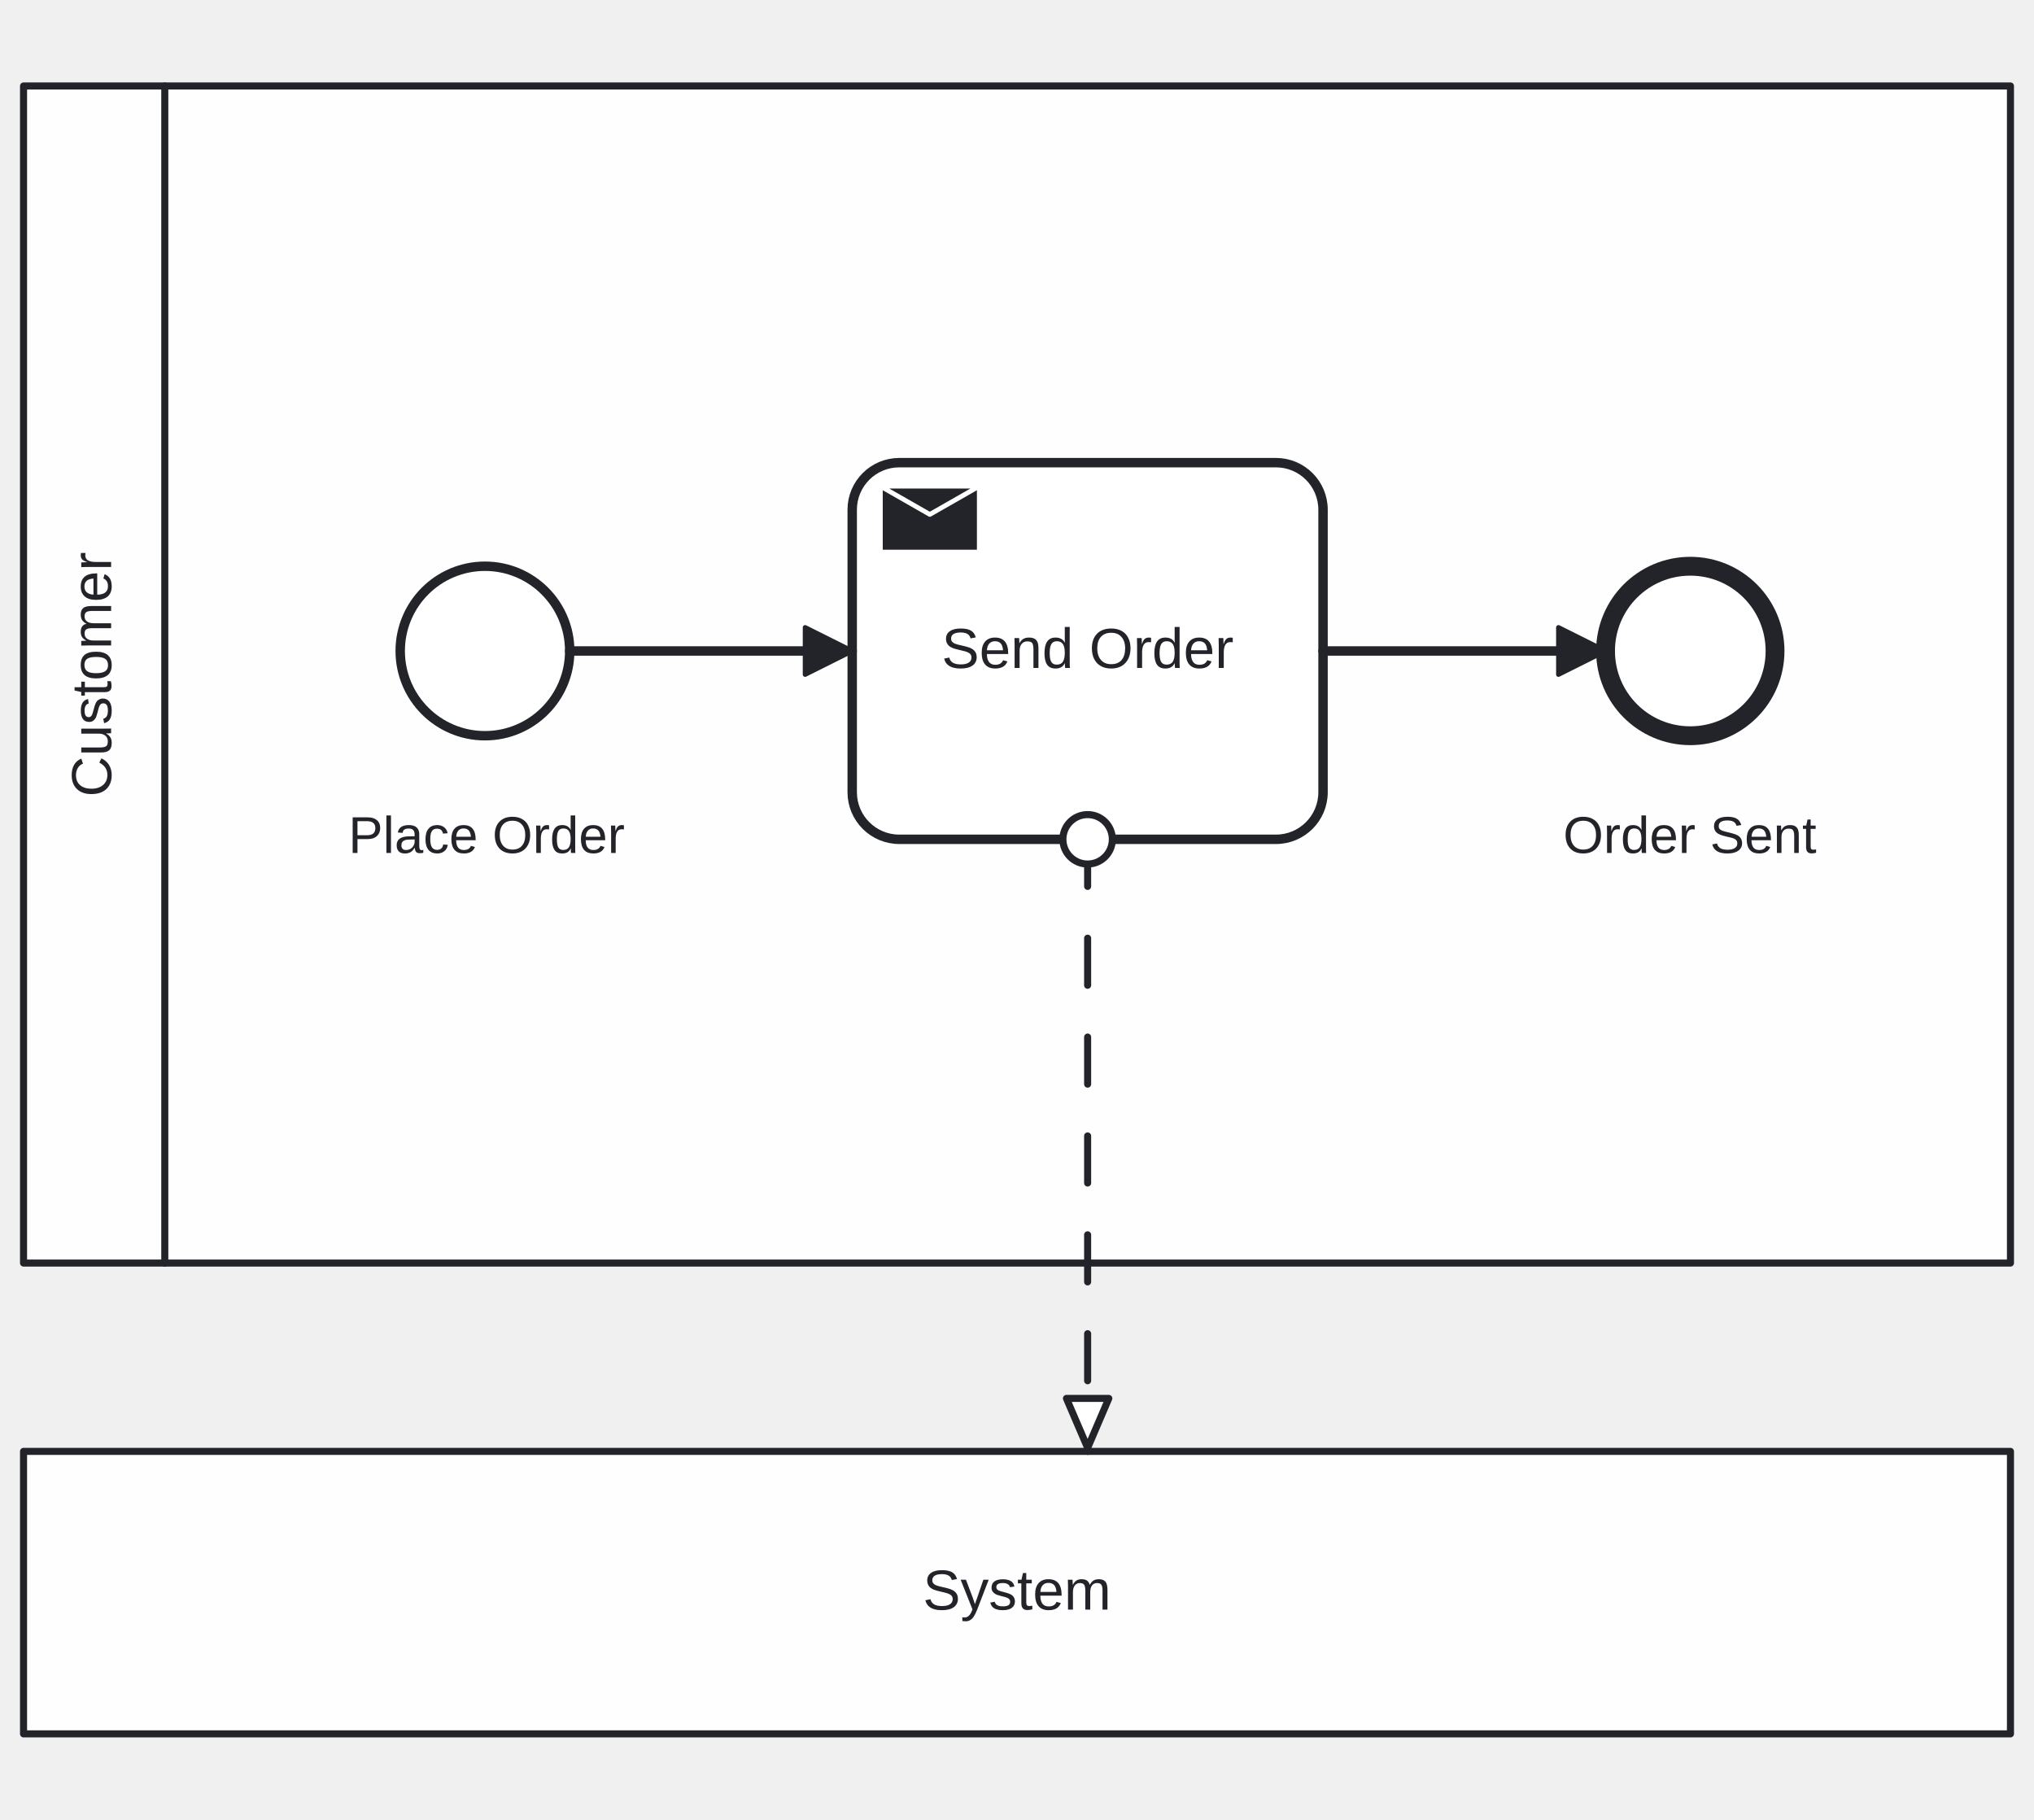
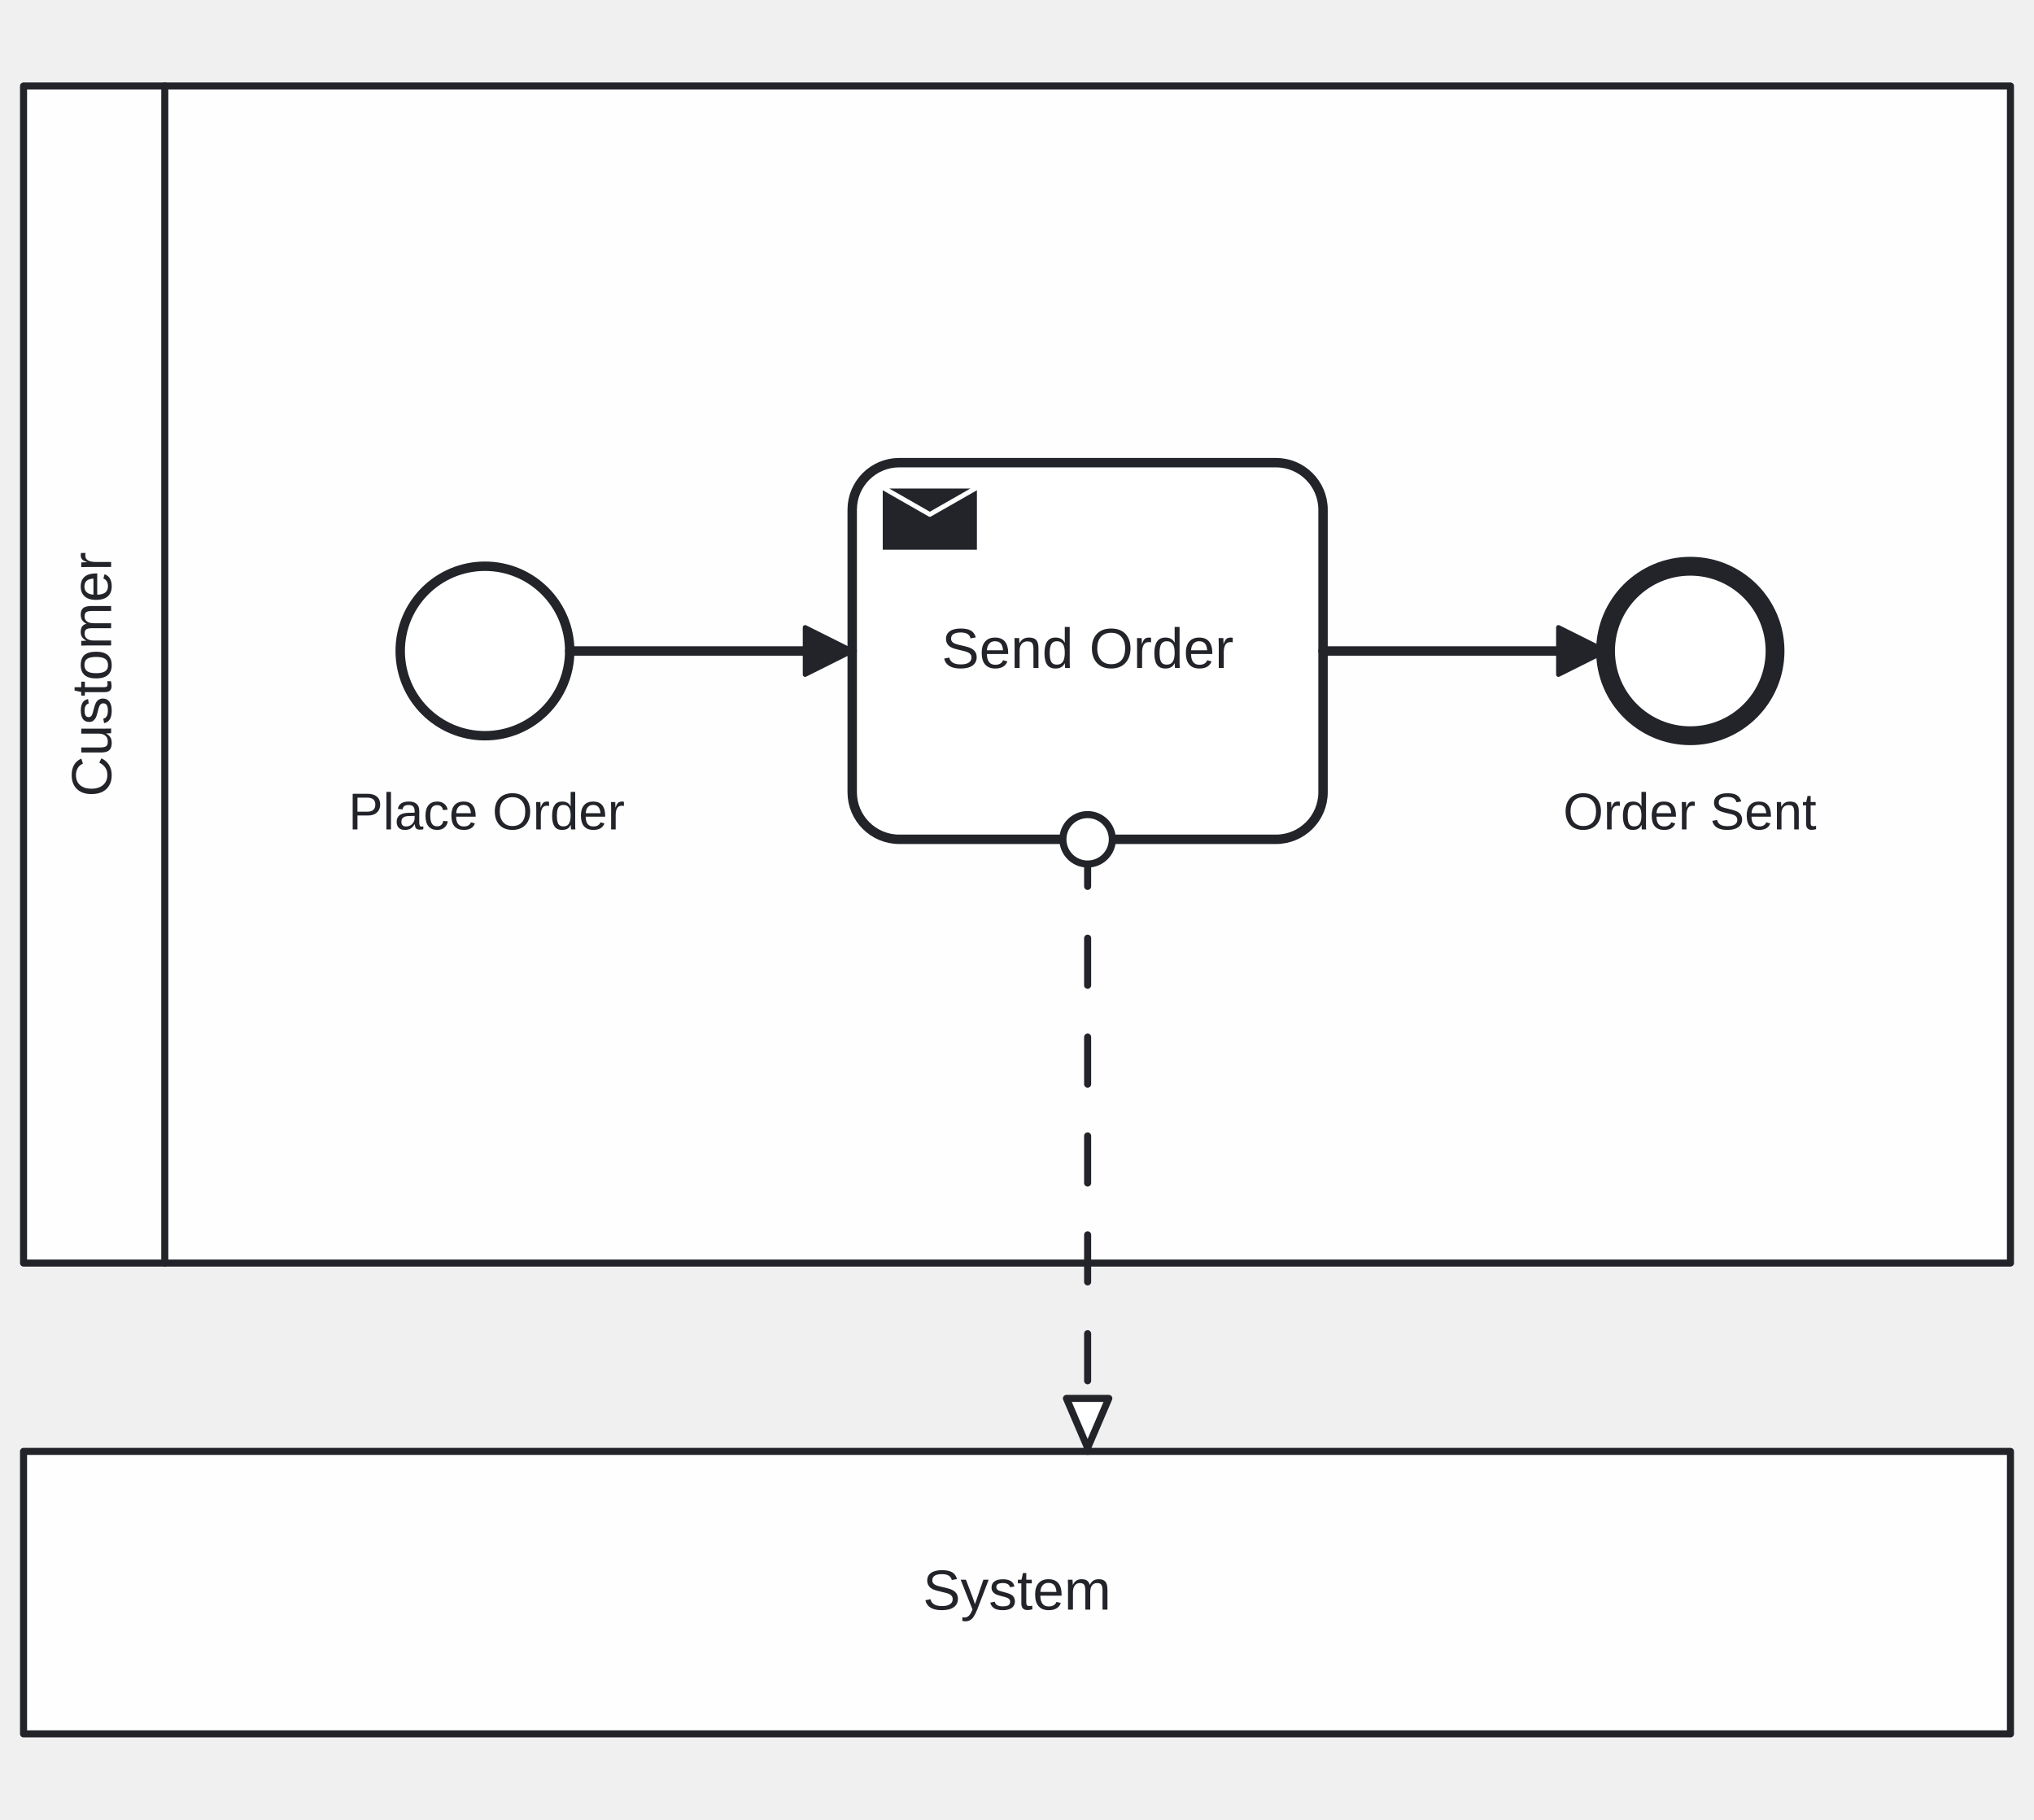
<svg xmlns="http://www.w3.org/2000/svg" width="589" height="527" viewBox="157 167 432 360" version="1.1">
  <g class="djs-group">
    <g class="djs-element djs-shape" data-element-id="Participant_1kju1v4" style="display: block;" transform="translate(162, 172)">
      <g class="djs-visual">
        <rect x="0" y="0" width="422" height="250" rx="0" ry="0" style="stroke-linecap: round; stroke-linejoin: round; stroke: hsl(225, 10%, 15%); stroke-width: 1.5px; fill: white; fill-opacity: 0.95;" />
        <path style="fill: none; stroke-linecap: round; stroke-linejoin: round; stroke: hsl(225, 10%, 15%); stroke-width: 1.5px;" d="M30,0L30,250" />
        <text style="font-family: Arial, sans-serif; font-size: 12px; font-weight: normal; fill: hsl(225, 10%, 15%);" lineHeight="1.2" class="djs-label" transform="matrix(-1.8369701987210297e-16, -1, 1, -1.8369701987210297e-16, 0, 250)">
          <tspan x="98.996" y="18.6">Customer</tspan>
        </text>
      </g>
      <rect x="-5" y="-5" rx="4" width="432" height="260" style="fill: none;" class="djs-outline" />
      <rect style="fill: none; stroke-opacity: 0; stroke: white; stroke-width: 15px;" class="djs-hit djs-hit-no-move" x="0" y="0" width="422" height="250" />
      <rect style="fill: none; stroke-opacity: 0; stroke: white; stroke-width: 15px;" class="djs-hit djs-hit-click-stroke" x="0" y="0" width="422" height="250" />
      <rect style="fill: none; stroke-opacity: 0; stroke: white; stroke-width: 15px;" class="djs-hit djs-hit-all" x="0" y="0" width="30" height="250" />
    </g>
    <g class="djs-children">
      <g class="djs-group">
        <g class="djs-element djs-shape" data-element-id="Activity_0umkpno" style="display: block;" transform="translate(338, 252)">
          <g class="djs-visual">
            <rect x="0" y="0" width="100" height="80" rx="10" ry="10" style="stroke-linecap: round; stroke-linejoin: round; stroke: hsl(225, 10%, 15%); stroke-width: 2px; fill: white; fill-opacity: 0.95;" />
            <text style="font-family: Arial, sans-serif; font-size: 12px; font-weight: normal; fill: hsl(225, 10%, 15%);" lineHeight="1.2" class="djs-label">
              <tspan x="18.986" y="43.6">Send Order</tspan>
            </text>
            <path style="fill: hsl(225, 10%, 15%); stroke-linecap: round; stroke-linejoin: round; stroke: white; stroke-width: 1px;" d="m 5.985,4.998 l 0,14 l 21,0 l 0,-14 z l 10.5,6 l 10.5,-6" />
          </g>
          <rect style="fill: none; stroke-opacity: 0; stroke: white; stroke-width: 15px;" class="djs-hit djs-hit-all" x="0" y="0" width="100" height="80" />
          <rect x="-5" y="-5" rx="14" width="110" height="90" style="fill: none;" class="djs-outline" />
        </g>
      </g>
      <g class="djs-group">
        <g class="djs-element djs-shape" data-element-id="Event_0fdolr2" style="display: block;" transform="translate(498, 274)">
          <g class="djs-visual">
            <circle cx="18" cy="18" r="18" style="stroke-linecap: round; stroke-linejoin: round; stroke: hsl(225, 10%, 15%); stroke-width: 4px; fill: white; fill-opacity: 0.95;" />
          </g>
          <rect style="fill: none; stroke-opacity: 0; stroke: white; stroke-width: 15px;" class="djs-hit djs-hit-all" x="0" y="0" width="36" height="36" />
          <circle cx="18" cy="18" r="24" style="fill: none;" class="djs-outline" />
        </g>
      </g>
      <g class="djs-group">
        <g class="djs-element djs-shape" data-element-id="Event_0rkf2lz" style="display: block;" transform="translate(242, 274)">
          <g class="djs-visual">
            <circle cx="18" cy="18" r="18" style="stroke-linecap: round; stroke-linejoin: round; stroke: hsl(225, 10%, 15%); stroke-width: 2px; fill: white; fill-opacity: 0.95;" />
          </g>
          <rect style="fill: none; stroke-opacity: 0; stroke: white; stroke-width: 15px;" class="djs-hit djs-hit-all" x="0" y="0" width="36" height="36" />
          <circle cx="18" cy="18" r="23" style="fill: none;" class="djs-outline" />
        </g>
      </g>
      <g class="djs-group">
        <g class="djs-element djs-connection" data-element-id="Flow_0b8esdu" style="display: block;">
          <g class="djs-visual">
            <defs>
              <marker id="marker-seq-0" viewBox="0 0 20 20" refX="11" refY="10" markerWidth="10" markerHeight="10" orient="auto">
                <path d="M 1 5 L 11 10 L 1 15 Z" style="stroke-linecap: round; stroke-linejoin: round; stroke: hsl(225, 10%, 15%); stroke-width: 1px; fill: hsl(225, 10%, 15%);" />
              </marker>
            </defs>
            <path style="fill: none; stroke-linecap: round; stroke-linejoin: round; stroke: hsl(225, 10%, 15%); stroke-width: 2px; marker-end: url(#marker-seq-0);" data-corner-radius="5" d="M278,292L338,292" />
          </g>
          <path d="M278,292L338,292" style="fill: none; stroke-opacity: 0; stroke: white; stroke-width: 15px;" class="djs-hit djs-hit-stroke" />
          <rect x="273" y="287" rx="4" width="70" height="10" style="fill: none;" class="djs-outline" />
        </g>
      </g>
      <g class="djs-group">
        <g class="djs-element djs-connection" data-element-id="Flow_1horjnb" style="display: block;">
          <g class="djs-visual">
            <defs>
              <marker id="marker-seq-1" viewBox="0 0 20 20" refX="11" refY="10" markerWidth="10" markerHeight="10" orient="auto">
                <path d="M 1 5 L 11 10 L 1 15 Z" style="stroke-linecap: round; stroke-linejoin: round; stroke: hsl(225, 10%, 15%); stroke-width: 1px; fill: hsl(225, 10%, 15%);" />
              </marker>
            </defs>
            <path style="fill: none; stroke-linecap: round; stroke-linejoin: round; stroke: hsl(225, 10%, 15%); stroke-width: 2px; marker-end: url(#marker-seq-1);" data-corner-radius="5" d="M438,292L498,292" />
          </g>
          <path d="M438,292L498,292" style="fill: none; stroke-opacity: 0; stroke: white; stroke-width: 15px;" class="djs-hit djs-hit-stroke" />
          <rect x="433" y="287" rx="4" width="70" height="10" style="fill: none;" class="djs-outline" />
        </g>
      </g>
    </g>
  </g>
  <g class="djs-group">
    <g class="djs-element djs-shape" data-element-id="Participant_0yixlru" style="display: block;" transform="translate(162, 462)">
      <g class="djs-visual">
        <rect x="0" y="0" width="422" height="60" rx="0" ry="0" style="stroke-linecap: round; stroke-linejoin: round; stroke: hsl(225, 10%, 15%); stroke-width: 1.5px; fill: white; fill-opacity: 0.95;" />
        <text style="font-family: Arial, sans-serif; font-size: 12px; font-weight: normal; fill: hsl(225, 10%, 15%);" lineHeight="1.2" class="djs-label">
          <tspan x="190.996" y="33.6">System</tspan>
        </text>
      </g>
      <rect x="-5" y="-5" rx="4" width="432" height="70" style="fill: none;" class="djs-outline" />
      <rect style="fill: none; stroke-opacity: 0; stroke: white; stroke-width: 15px;" class="djs-hit djs-hit-all" x="0" y="0" width="422" height="60" />
    </g>
  </g>
  <g class="djs-group">
    <g class="djs-element djs-connection" data-element-id="Flow_0pay6fu" style="display: block;">
      <g class="djs-visual">
        <defs>
          <marker id="marker-seq-2" viewBox="0 0 20 20" refX="8.5" refY="5" markerWidth="20" markerHeight="20" orient="auto">
            <path d="m 1 5 l 0 -3 l 7 3 l -7 3 z" style="stroke-linecap: round; stroke-linejoin: round; stroke: hsl(225, 10%, 15%); stroke-width: 1px; fill: white; stroke-dasharray: 10000,1;" />
          </marker>
          <marker id="marker-seq-3" viewBox="0 0 20 20" refX="6" refY="6" markerWidth="20" markerHeight="20" orient="auto">
            <circle cx="6" cy="6" r="3.5" style="stroke-linecap: round; stroke-linejoin: round; stroke: hsl(225, 10%, 15%); stroke-width: 1px; fill: white; stroke-dasharray: 10000,1;" />
          </marker>
        </defs>
        <path style="fill: none; stroke-linecap: round; stroke-linejoin: round; stroke: hsl(225, 10%, 15%); stroke-width: 1.5px; marker-end: url(#marker-seq-2); marker-start: url(#marker-seq-3); stroke-dasharray: 10, 11;" data-corner-radius="5" d="M388,332L388,462" />
      </g>
      <path d="M388,332L388,462" style="fill: none; stroke-opacity: 0; stroke: white; stroke-width: 15px;" class="djs-hit djs-hit-stroke" />
      <rect x="383" y="327" rx="4" width="10" height="140" style="fill: none;" class="djs-outline" />
    </g>
  </g>
  <g class="djs-group">
-     <g class="djs-element djs-shape" data-element-id="Event_0fdolr2_label" style="display: block;" transform="translate(489, 325)">
+     <g class="djs-element djs-shape" data-element-id="Event_0fdolr2_label" style="display: block;" transform="translate(489, 320)">
      <g class="djs-visual">
        <text style="font-family: Arial, sans-serif; font-size: 11px; font-weight: normal; fill: hsl(225, 10%, 15%);" lineHeight="1.2" class="djs-label">
          <tspan x="0" y="9.9">Order Sent</tspan>
        </text>
      </g>
      <rect style="fill: none; stroke-opacity: 0; stroke: white; stroke-width: 15px;" class="djs-hit djs-hit-all" x="0" y="0" width="54" height="14" />
      <rect x="-5" y="-5" rx="4" width="64" height="24" style="fill: none;" class="djs-outline" />
    </g>
  </g>
  <g class="djs-group">
-     <g class="djs-element djs-shape" data-element-id="Event_0rkf2lz_label" style="display: block;" transform="translate(231, 325)">
+     <g class="djs-element djs-shape" data-element-id="Event_0rkf2lz_label" style="display: block;" transform="translate(231, 320)">
      <g class="djs-visual">
        <text style="font-family: Arial, sans-serif; font-size: 11px; font-weight: normal; fill: hsl(225, 10%, 15%);" lineHeight="1.2" class="djs-label">
          <tspan x="0" y="9.9">Place Order</tspan>
        </text>
      </g>
      <rect style="fill: none; stroke-opacity: 0; stroke: white; stroke-width: 15px;" class="djs-hit djs-hit-all" x="0" y="0" width="59" height="14" />
      <rect x="-5" y="-5" rx="4" width="69" height="24" style="fill: none;" class="djs-outline" />
    </g>
  </g>
</svg>
